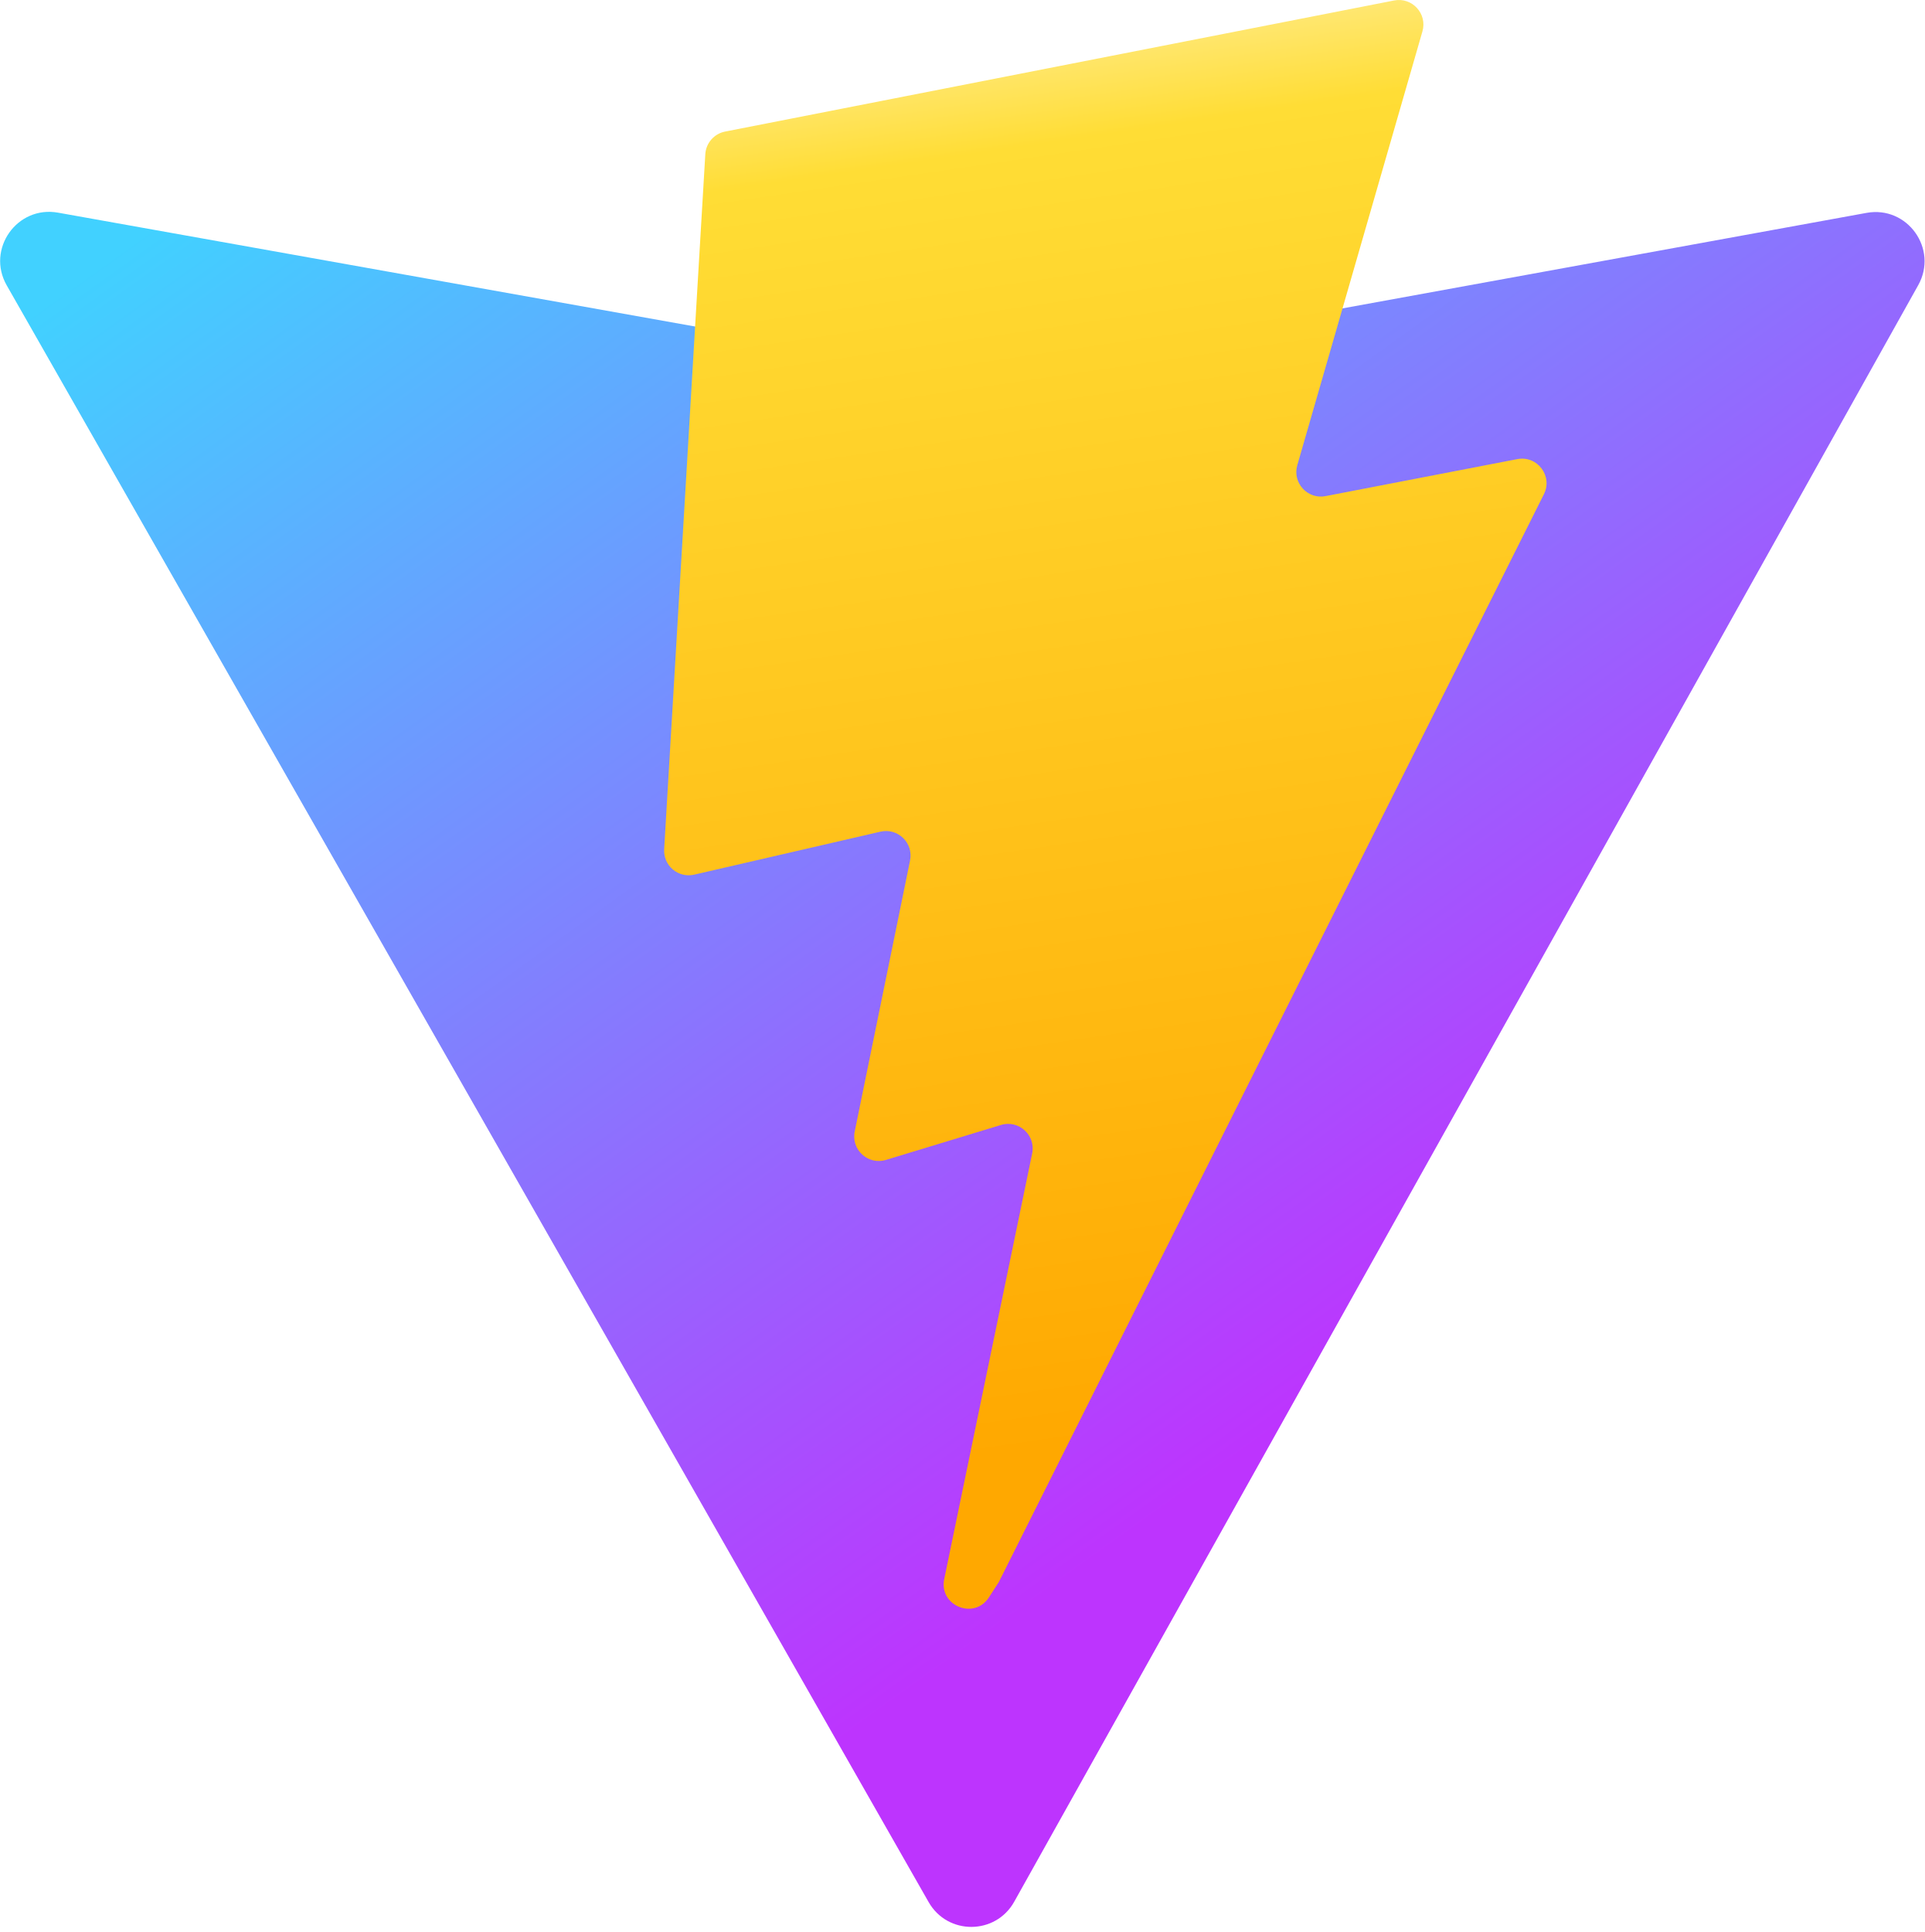
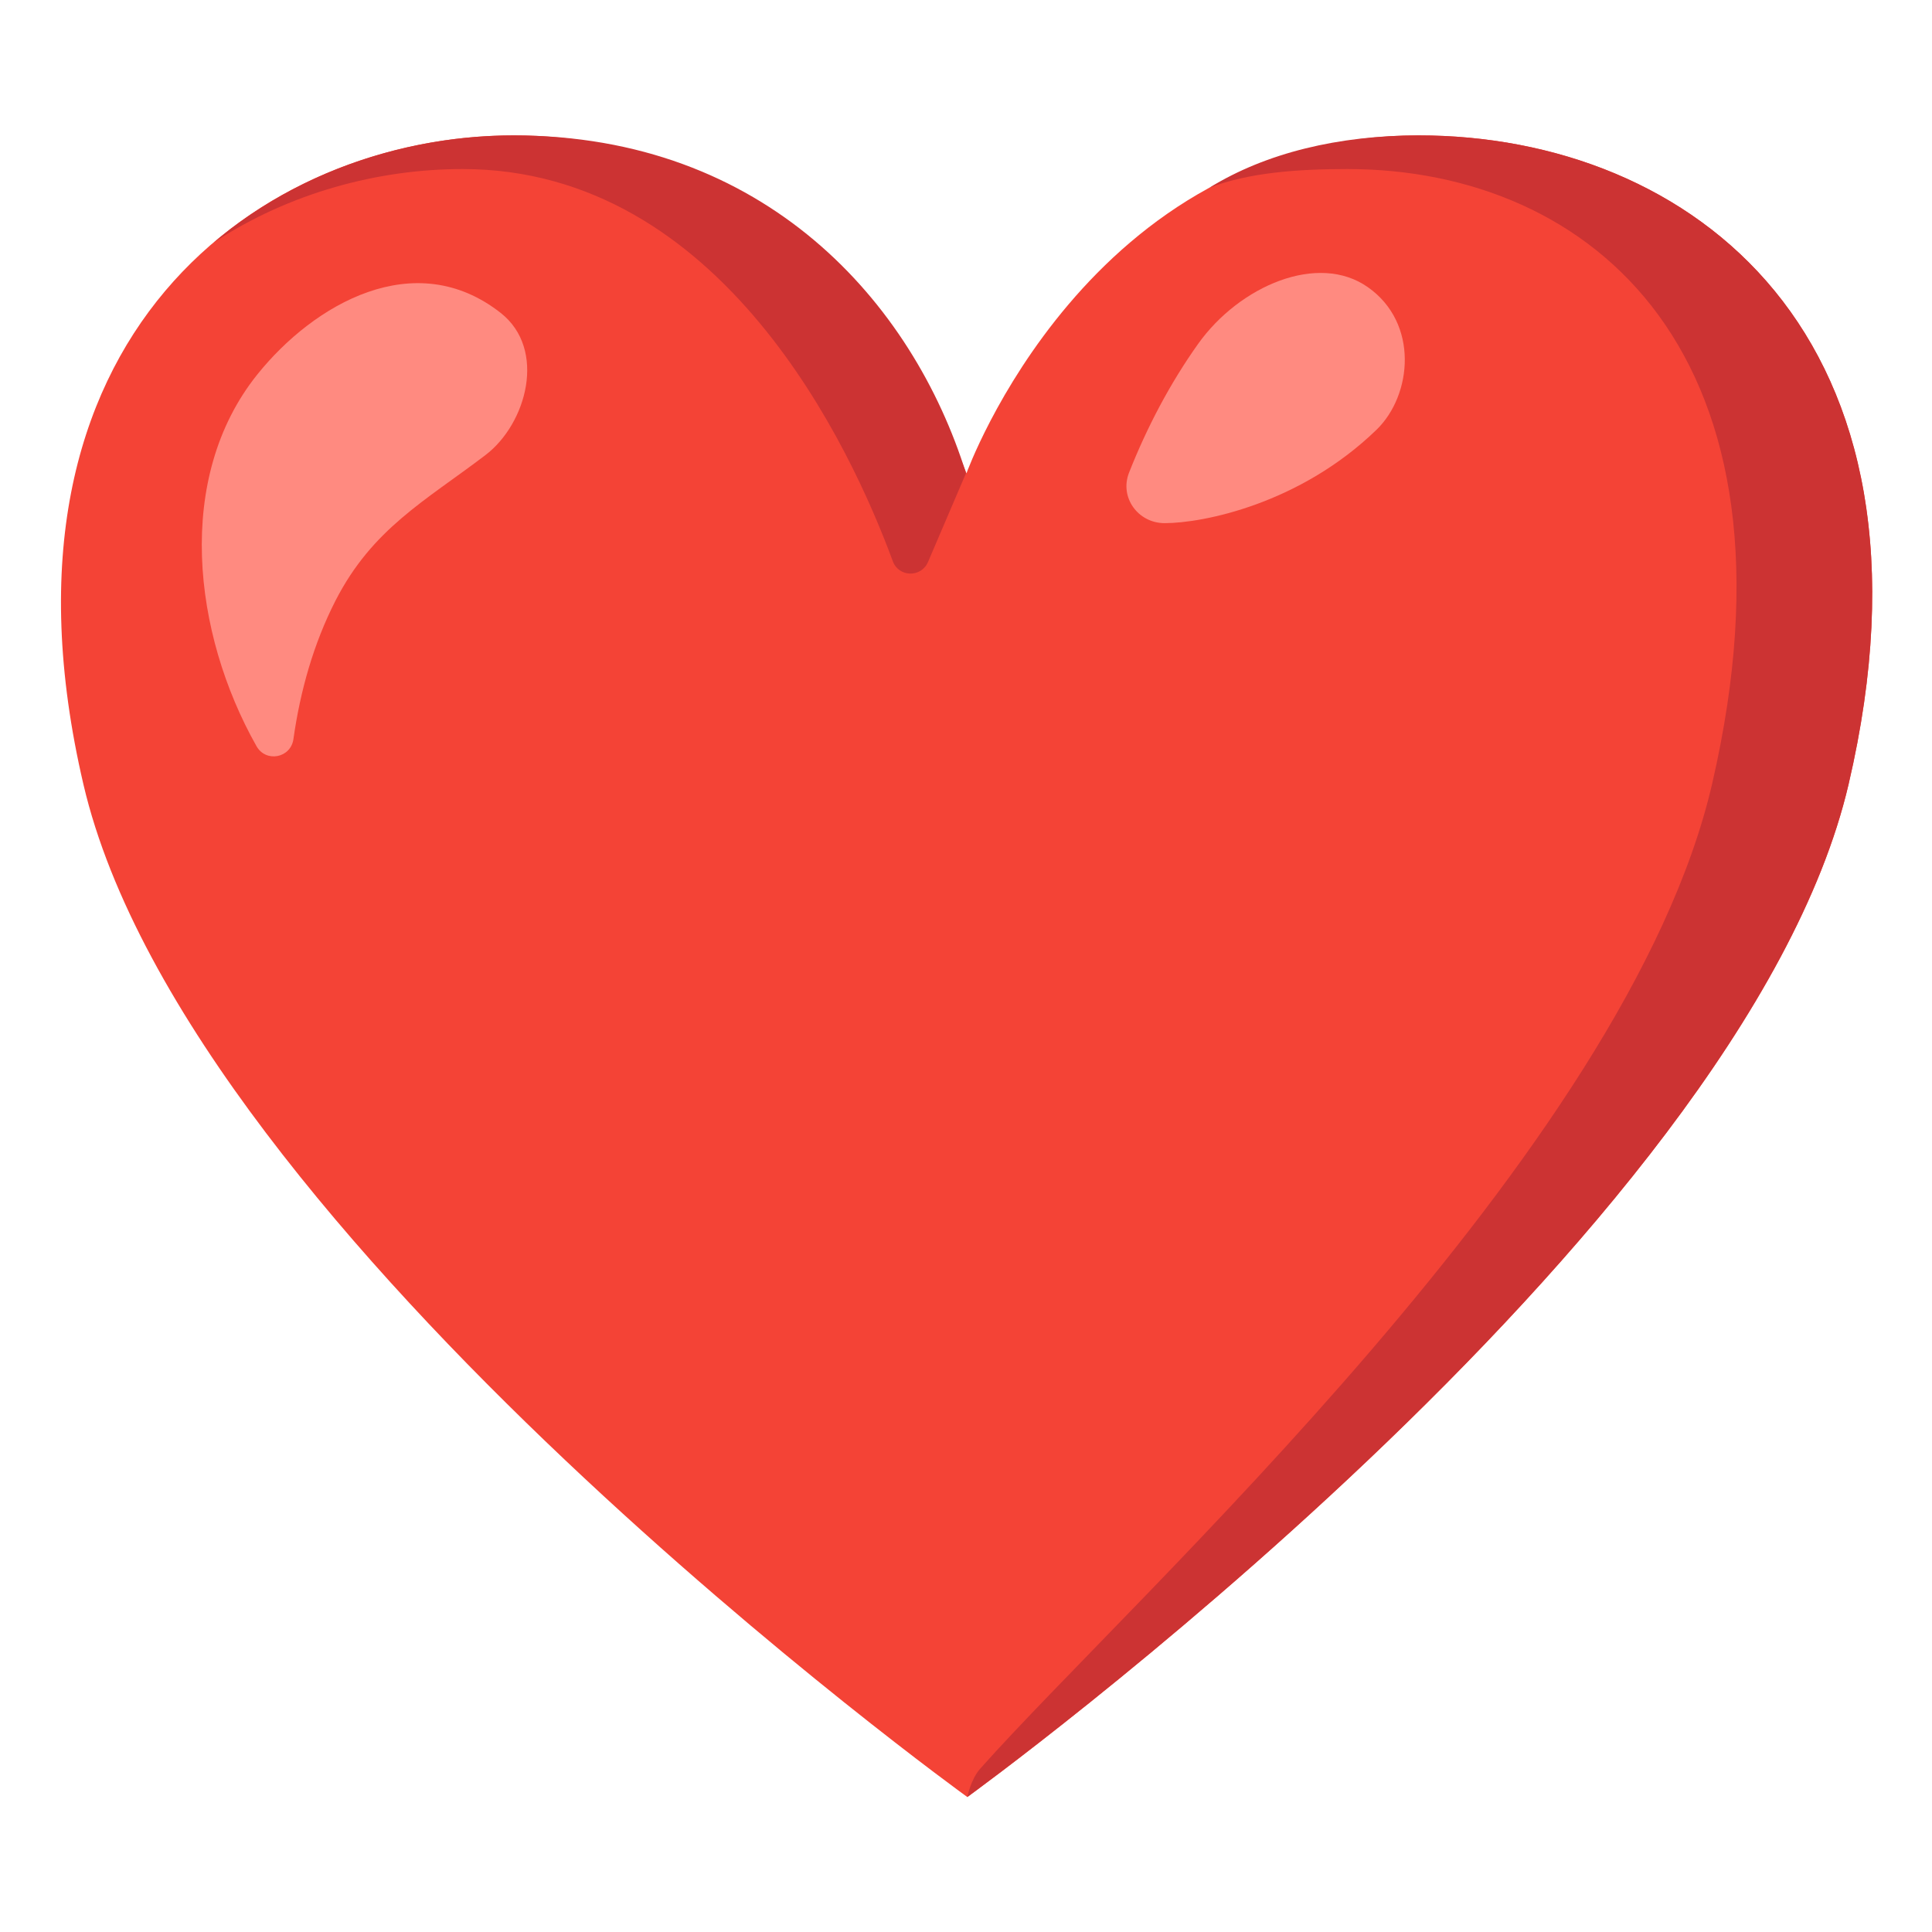
- <svg xmlns="http://www.w3.org/2000/svg" aria-hidden="true" role="img" class="iconify iconify--logos" width="31.88" height="32" preserveAspectRatio="xMidYMid meet" viewBox="0 0 256 257">
-   <defs>
-     <linearGradient id="IconifyId1813088fe1fbc01fb466" x1="-.828%" x2="57.636%" y1="7.652%" y2="78.411%">
-       <stop offset="0%" stop-color="#41D1FF" />
-       <stop offset="100%" stop-color="#BD34FE" />
-     </linearGradient>
-     <linearGradient id="IconifyId1813088fe1fbc01fb467" x1="43.376%" x2="50.316%" y1="2.242%" y2="89.03%">
-       <stop offset="0%" stop-color="#FFEA83" />
-       <stop offset="8.333%" stop-color="#FFDD35" />
-       <stop offset="100%" stop-color="#FFA800" />
-     </linearGradient>
-   </defs>
-   <path fill="url(#IconifyId1813088fe1fbc01fb466)" d="M255.153 37.938L134.897 252.976c-2.483 4.44-8.862 4.466-11.382.048L.875 37.958c-2.746-4.814 1.371-10.646 6.827-9.67l120.385 21.517a6.537 6.537 0 0 0 2.322-.004l117.867-21.483c5.438-.991 9.574 4.796 6.877 9.62Z" />
-   <path fill="url(#IconifyId1813088fe1fbc01fb467)" d="M185.432.063L96.44 17.501a3.268 3.268 0 0 0-2.634 3.014l-5.474 92.456a3.268 3.268 0 0 0 3.997 3.378l24.777-5.718c2.318-.535 4.413 1.507 3.936 3.838l-7.361 36.047c-.495 2.426 1.782 4.5 4.151 3.78l15.304-4.649c2.372-.72 4.652 1.36 4.15 3.788l-11.698 56.621c-.732 3.542 3.979 5.473 5.943 2.437l1.313-2.028l72.516-144.72c1.215-2.423-.88-5.186-3.54-4.672l-25.505 4.922c-2.396.462-4.435-1.77-3.759-4.114l16.646-57.705c.677-2.35-1.37-4.583-3.769-4.113Z" />
+ <svg xmlns="http://www.w3.org/2000/svg" width="800px" height="800px" viewBox="0 0 128 128" aria-hidden="true" role="img" class="iconify iconify--noto" preserveAspectRatio="xMidYMid meet">
+   <path d="M93.99 8.97c-21.91 0-29.96 22.39-29.96 22.39s-7.94-22.39-30-22.39c-16.58 0-35.48 13.14-28.5 43.01c6.98 29.87 58.56 67.08 58.56 67.08s51.39-37.21 58.38-67.08c6.98-29.87-10.56-43.01-28.48-43.01z" fill="#f44336">
+ 
+ </path>
+   <g fill="#c33">
+     <path d="M30.65 11.2c17.2 0 25.74 18.49 28.5 25.98c.39 1.07 1.88 1.1 2.33.06L64 31.35C60.45 20.01 50.69 8.97 34.03 8.97c-6.9 0-14.19 2.28-19.86 7.09c5.01-3.29 10.88-4.86 16.48-4.86z">
+ 
+ </path>
+     <path d="M93.99 8.97c-5.29 0-10.11 1.15-13.87 3.47c2.64-1.02 5.91-1.24 9.15-1.24c16.21 0 30.72 12.29 24.17 40.7c-5.62 24.39-38.46 53.98-48.49 65.27c-.64.72-.86 1.88-.86 1.88s51.39-37.21 58.38-67.08c6.98-29.86-10.53-43-28.48-43z">
+ 
+ </path>
+   </g>
+   <path d="M17.04 24.82c3.75-4.68 10.45-8.55 16.13-4.09c3.07 2.41 1.73 7.35-1.02 9.43c-4 3.04-7.48 4.87-9.92 9.63c-1.46 2.86-2.34 5.99-2.79 9.18c-.18 1.26-1.83 1.57-2.45.46c-4.22-7.48-5.42-17.78.05-24.61z" fill="#ff8a80">
+ 
+ </path>
+   <path d="M77.16 34.66c-1.76 0-3-1.7-2.36-3.34c1.19-3.02 2.73-5.94 4.58-8.54c2.74-3.84 7.95-6.08 11.25-3.75c3.38 2.38 2.94 7.14.57 9.44c-5.09 4.93-11.51 6.19-14.04 6.19z" fill="#ff8a80">
+ 
+ </path>
</svg>
